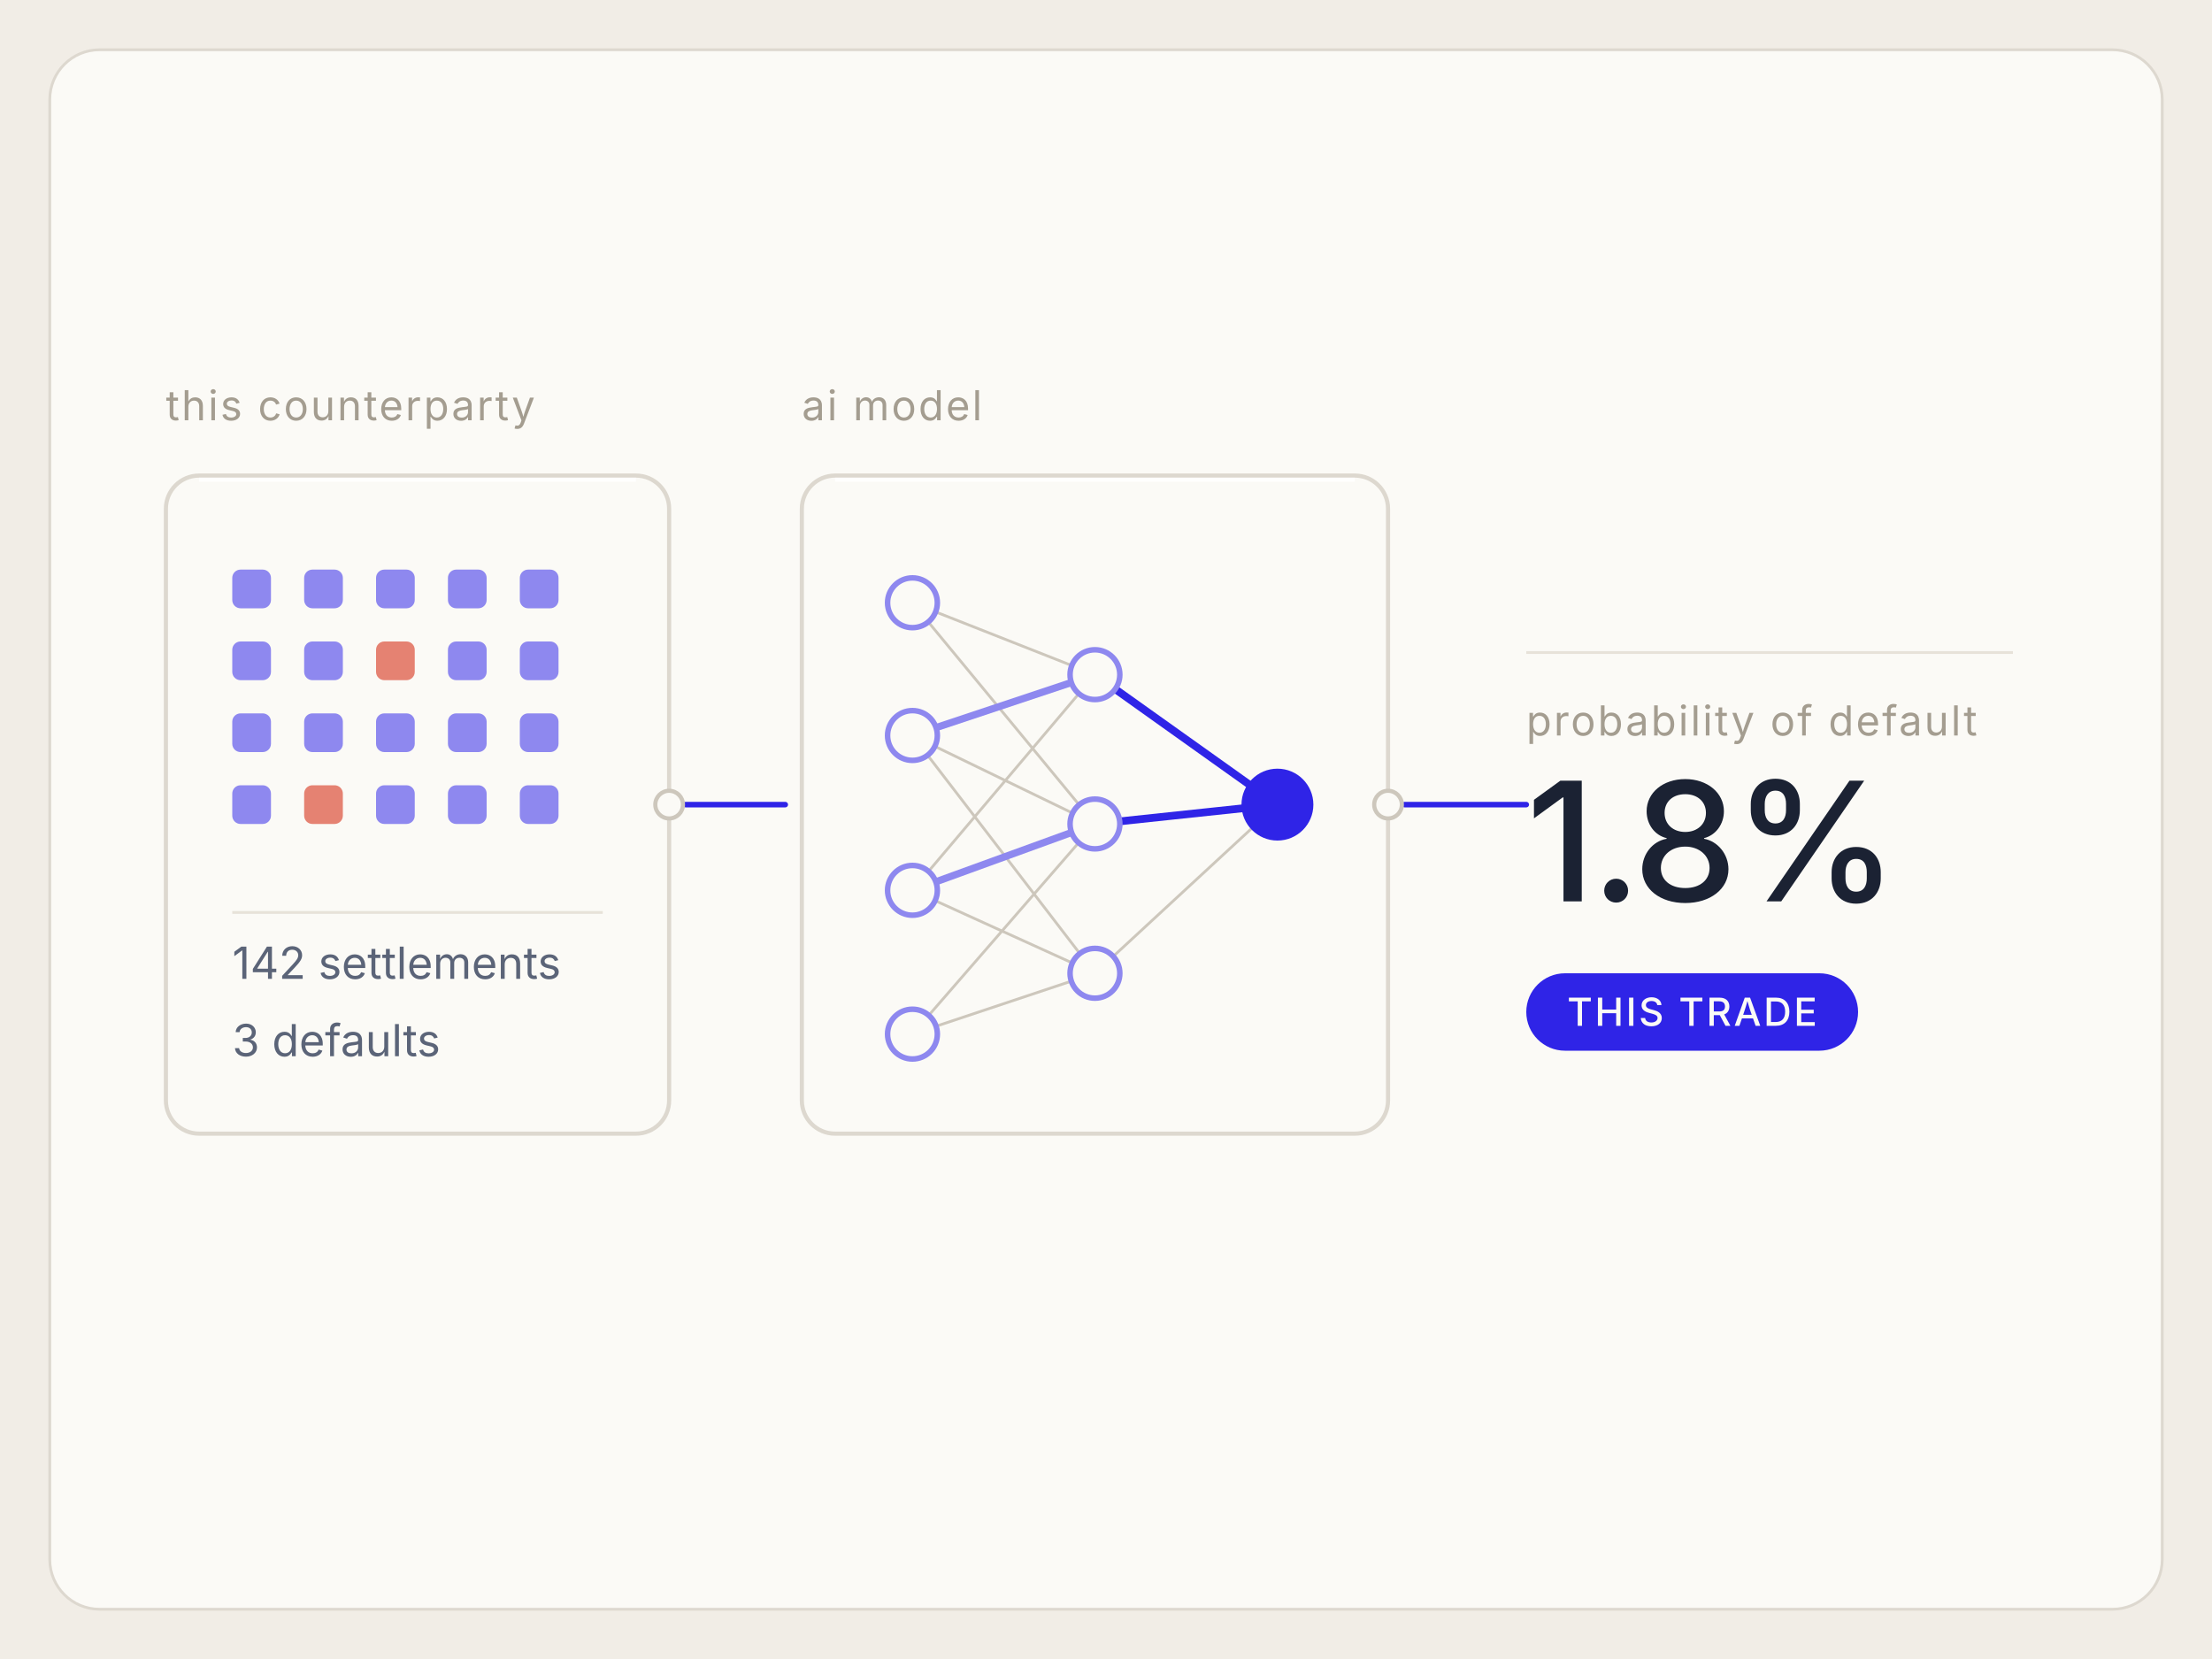
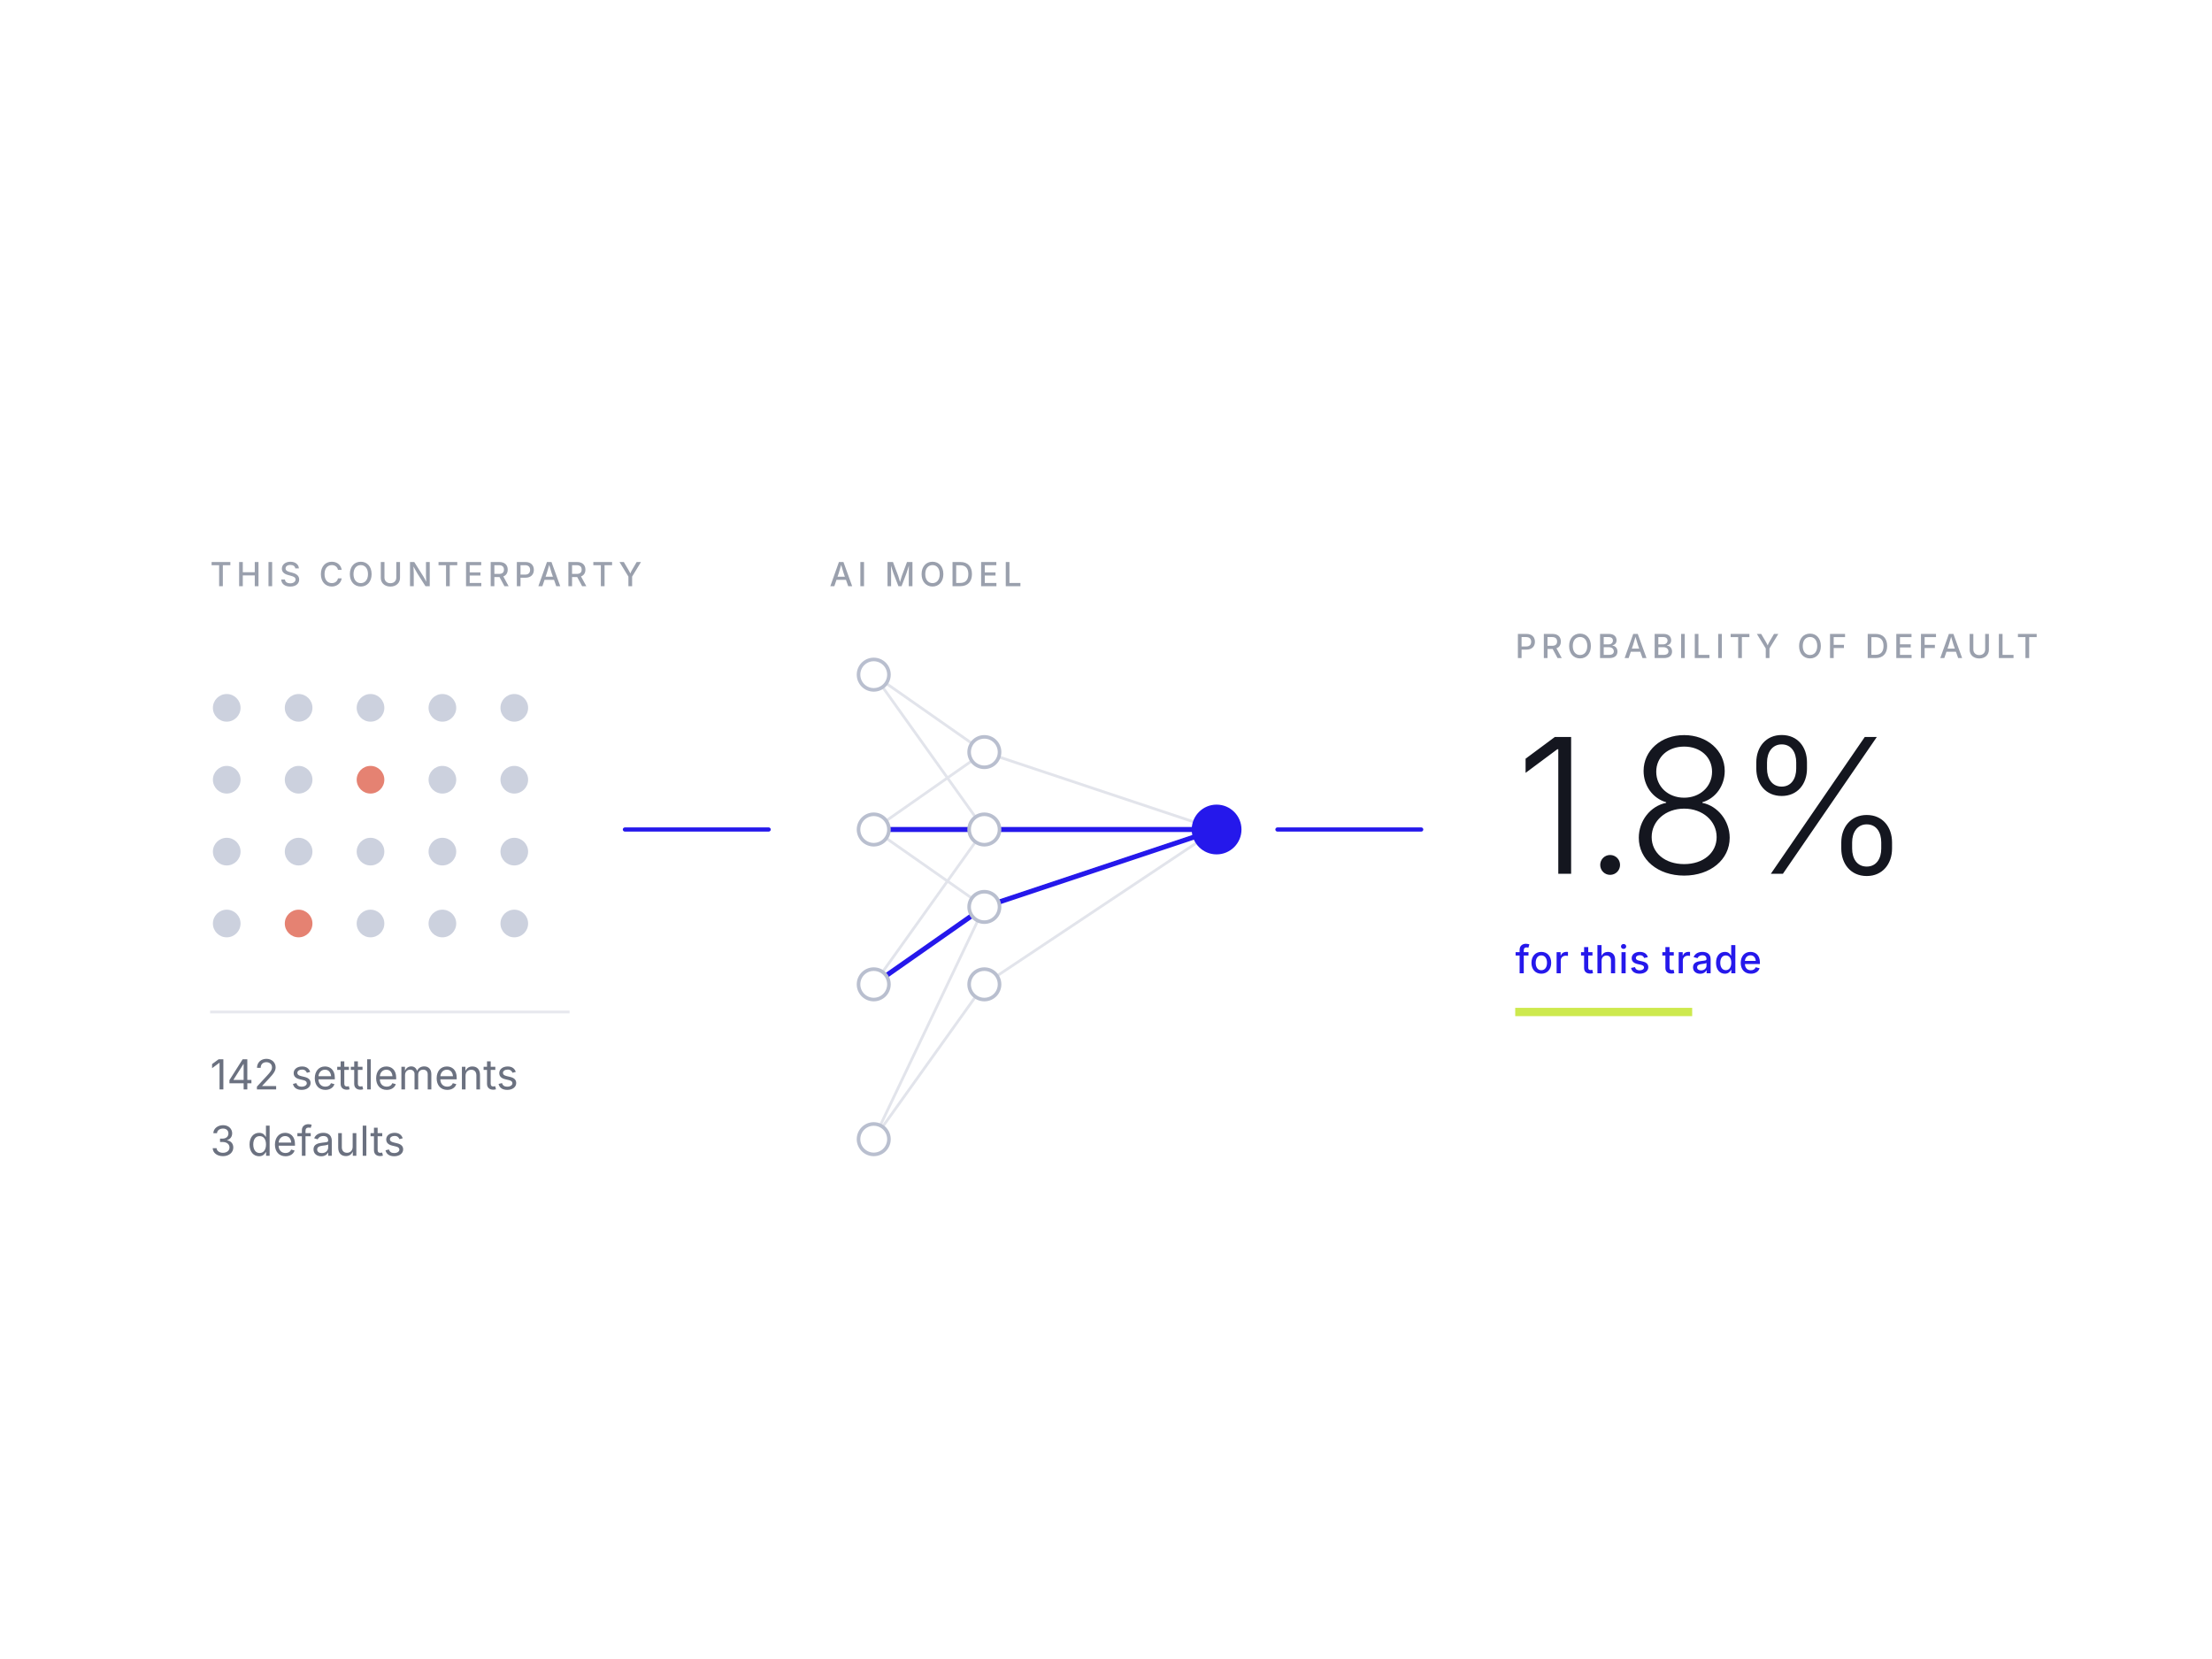
<svg xmlns="http://www.w3.org/2000/svg" viewBox="0 0 800 600" role="img" aria-label="An AI model reads a counterparty's record of 142 settlements and 3 defaults through a weighted network and computes a probability of default of 1.8 percent for this trade">
  <style>
-     .paper{fill:#f1ede6}.card{fill:#fbfaf6;stroke:#ddd8cf}
-     .pane{fill:#fbfaf6;stroke:#ddd8cf;stroke-width:1.5}
-     /* a hairline of light along the top edge, so a panel reads as a
-        surface rather than an outlined rectangle */
-     .gloss{fill:none;stroke:#fff;stroke-width:1.5;opacity:.9}
-     .port{fill:#fbfaf6;stroke:#cdc7bc;stroke-width:1.5}
-     .rule{stroke:#e7e2d9;stroke-width:1}
-     .cap{fill:#a49d90;font:400 15px/1 Inter,system-ui,sans-serif;letter-spacing:.05em;text-transform:uppercase}
-     .lbl{fill:#5b6478;font:400 16px/1 Inter,system-ui,sans-serif;font-variant-numeric:tabular-nums}
-     .out{fill:#1b2233;font:500 60px/1 Inter,system-ui,sans-serif;font-variant-numeric:tabular-nums;letter-spacing:-.025em}
-     .chip{fill:#2f24e7}
-     .chip-t{fill:#fbfaf6;font:500 14px/1 Inter,system-ui,sans-serif;letter-spacing:.06em}
-     .ok{fill:#8e88ef}.miss{fill:#e58272}
-     /* edge weight is the point: a heavier line counted for more */
-     .e{stroke:#cdc7bc;fill:none}
-     .n{fill:#fbfaf6;stroke:#8e88ef;stroke-width:2}
-     /* one pass of the computation. Resting state is the finished pass,
-        so the figure is complete even where animation never runs. */
+     .cap{fill:#9aa0ad;font:500 12px/1 Inter,system-ui,sans-serif;letter-spacing:.14em}
+     .lbl{fill:#6b7180;font:400 15px/1 Inter,system-ui,sans-serif;font-variant-numeric:tabular-nums}
+     .out{fill:#14161f;font:300 68px/1 Inter,system-ui,sans-serif;font-variant-numeric:tabular-nums;letter-spacing:-.03em}
+     .for{fill:#2518eb;font:500 14px/1 Inter,system-ui,sans-serif;letter-spacing:.02em}
+     .rule{stroke:#e7e8ee;stroke-width:1}
+     .dot{fill:#ccd1de}.miss{fill:#e58272}
+     .e{stroke:#e2e4eb;stroke-width:1;fill:none}
+     .ew{stroke:#2518eb;fill:none}
+     .n{fill:#fff;stroke:#b9bfcf;stroke-width:1.3}
    .l1{animation:fire 4.6s ease-in-out -3.4s infinite}
    .l2{animation:fire 4.6s ease-in-out -3s infinite}
    .l3{animation:fire 4.6s ease-in-out -2.5s infinite}
    @keyframes fire{0%,6%{opacity:.3}20%,100%{opacity:1}}
-     .flow{stroke:#2f24e7;stroke-width:2;fill:none;stroke-linecap:round;
-       stroke-dasharray:58;animation:flow 4.6s ease-in-out -3.1s infinite}
-     @keyframes flow{0%,6%{stroke-dashoffset:58}26%,100%{stroke-dashoffset:0}}
+     .flow{stroke:#2518eb;stroke-width:1.5;fill:none;stroke-linecap:round;
+       stroke-dasharray:52;animation:flow 4.6s ease-in-out -3.1s infinite}
+     @keyframes flow{0%,6%{stroke-dashoffset:52}26%,100%{stroke-dashoffset:0}}
    .flow-2{animation-delay:-2.2s}
- 
    @media(prefers-reduced-motion:reduce){
      .l1,.l2,.l3{animation:none;opacity:1}
      .flow{animation:none;stroke-dashoffset:0}
    }
  </style>
-   <rect class="paper" width="800" height="600" />
-   <rect class="card" x="18" y="18" width="764" height="564" rx="18" />
-   <text class="cap" x="60" y="152">this counterparty</text>
-   <rect class="pane" x="60" y="172" width="182" height="238" rx="12" />
-   <path class="gloss" d="M72 173.5h158" />
-   <path class="rule" d="M84 330h134" />
-   <g transform="translate(84 206)">
-     <g class="ok">
-       <rect width="14" height="14" rx="3" />
-       <rect x="26" width="14" height="14" rx="3" />
-       <rect x="52" width="14" height="14" rx="3" />
-       <rect x="78" width="14" height="14" rx="3" />
-       <rect x="104" width="14" height="14" rx="3" />
-       <rect y="26" width="14" height="14" rx="3" />
-       <rect x="26" y="26" width="14" height="14" rx="3" />
-       <rect x="78" y="26" width="14" height="14" rx="3" />
-       <rect x="104" y="26" width="14" height="14" rx="3" />
-       <rect y="52" width="14" height="14" rx="3" />
-       <rect x="26" y="52" width="14" height="14" rx="3" />
-       <rect x="52" y="52" width="14" height="14" rx="3" />
-       <rect x="78" y="52" width="14" height="14" rx="3" />
-       <rect x="104" y="52" width="14" height="14" rx="3" />
-       <rect y="78" width="14" height="14" rx="3" />
-       <rect x="52" y="78" width="14" height="14" rx="3" />
-       <rect x="78" y="78" width="14" height="14" rx="3" />
-       <rect x="104" y="78" width="14" height="14" rx="3" />
+   <rect width="800" height="600" fill="#ffffff" />
+   <text class="cap" x="76" y="212">THIS COUNTERPARTY</text>
+   <g class="dot">
+     <circle cx="82" cy="256" r="5" />
+     <circle cx="108" cy="256" r="5" />
+     <circle cx="134" cy="256" r="5" />
+     <circle cx="160" cy="256" r="5" />
+     <circle cx="186" cy="256" r="5" />
+     <circle cx="82" cy="282" r="5" />
+     <circle cx="108" cy="282" r="5" />
+     <circle cx="160" cy="282" r="5" />
+     <circle cx="186" cy="282" r="5" />
+     <circle cx="82" cy="308" r="5" />
+     <circle cx="108" cy="308" r="5" />
+     <circle cx="134" cy="308" r="5" />
+     <circle cx="160" cy="308" r="5" />
+     <circle cx="186" cy="308" r="5" />
+     <circle cx="82" cy="334" r="5" />
+     <circle cx="134" cy="334" r="5" />
+     <circle cx="160" cy="334" r="5" />
+     <circle cx="186" cy="334" r="5" />
+   </g>
+   <g class="miss">
+     <circle cx="134" cy="282" r="5" />
+     <circle cx="108" cy="334" r="5" />
+   </g>
+   <path class="rule" d="M76 366h130" />
+   <text class="lbl" x="76" y="394">142 settlements</text>
+   <text class="lbl" x="76" y="418">3 defaults</text>
+   <text class="cap" x="300" y="212">AI MODEL</text>
+   <g class="e">
+     <g class="l1">
+       <path d="M316 244 356 272M316 244 356 300M316 300 356 272M316 300 356 328M316 356 356 300M316 356 356 328M316 412 356 328M316 412 356 356" />
    </g>
-     <g class="miss">
-       <rect x="52" y="26" width="14" height="14" rx="3" />
-       <rect x="26" y="78" width="14" height="14" rx="3" />
-     </g>
-     <text class="lbl" y="148">142 settlements</text>
-     <text class="lbl" y="176">3 defaults</text>
-   </g>
-   <text class="cap" x="290" y="152">ai model</text>
-   <rect class="pane" x="290" y="172" width="212" height="238" rx="12" />
-   <path class="gloss" d="M302 173.5h188" />
-   <g class="e">
-     <g class="l1" stroke-width="1">
-       <path d="M330 218L396 244M330 218L396 298M330 266L396 244M330 266L396 298M330 266L396 352M330 322L396 244M330 322L396 298M330 322L396 352M330 374L396 298M330 374L396 352" />
-     </g>
-     <g class="l1" stroke-width="2.6" stroke="#8e88ef">
-       <path d="M330 266L396 244M330 322L396 298" />
-     </g>
-     <g class="l2" stroke-width="1">
-       <path d="M396 244L462 291M396 298L462 291M396 352L462 291" />
-     </g>
-     <g class="l2" stroke-width="2.8" stroke="#2f24e7">
-       <path d="M396 244L462 291M396 298L462 291" />
+     <g class="l2">
+       <path d="M356 272 440 300M356 300 440 300M356 328 440 300M356 356 440 300" />
    </g>
  </g>
+   <g class="ew" stroke-width="1.8">
+     <path class="l1" d="M316 300 356 300M316 356 356 328" />
+     <path class="l2" d="M356 300 440 300M356 328 440 300" />
+   </g>
  <g class="n">
-     <circle class="l1" cx="330" cy="218" r="9" />
-     <circle class="l1" cx="330" cy="266" r="9" />
-     <circle class="l1" cx="330" cy="322" r="9" />
-     <circle class="l1" cx="330" cy="374" r="9" />
-     <circle class="l2" cx="396" cy="244" r="9" />
-     <circle class="l2" cx="396" cy="298" r="9" />
-     <circle class="l2" cx="396" cy="352" r="9" />
+     <circle class="l1" cx="316" cy="244" r="5.5" />
+     <circle class="l1" cx="316" cy="300" r="5.5" />
+     <circle class="l1" cx="316" cy="356" r="5.5" />
+     <circle class="l1" cx="316" cy="412" r="5.5" />
+     <circle class="l2" cx="356" cy="272" r="5.5" />
+     <circle class="l2" cx="356" cy="300" r="5.5" />
+     <circle class="l2" cx="356" cy="328" r="5.5" />
+     <circle class="l2" cx="356" cy="356" r="5.5" />
  </g>
-   <circle class="l3" cx="462" cy="291" r="13" fill="#2f24e7" />
-   <path class="flow" d="M248 291H284" />
-   <path class="flow flow-2" d="M508 291H552" />
-   <circle class="port" cx="242" cy="291" r="5" />
-   <circle class="port" cx="502" cy="291" r="5" />
-   <g>
-     <path class="rule" d="M552 236h176" />
-     <text class="cap" x="552" y="266">probability of default</text>
-     <text class="out" x="552" y="326">1.8%</text>
-     <rect class="chip" x="552" y="352" width="120" height="28" rx="14" />
-     <text class="chip-t" x="612" y="371" text-anchor="middle">THIS TRADE</text>
-   </g>
+   <circle class="l3" cx="440" cy="300" r="9" fill="#2518eb" />
+   <path class="flow" d="M226 300H296" />
+   <path class="flow flow-2" d="M462 300H520" />
+   <text class="cap" x="548" y="238">PROBABILITY OF DEFAULT</text>
+   <text class="out" x="548" y="316">1.8%</text>
+   <text class="for" x="548" y="352">for this trade</text>
+   <path d="M548 366h64" stroke="#cde94e" stroke-width="3" />
</svg>
